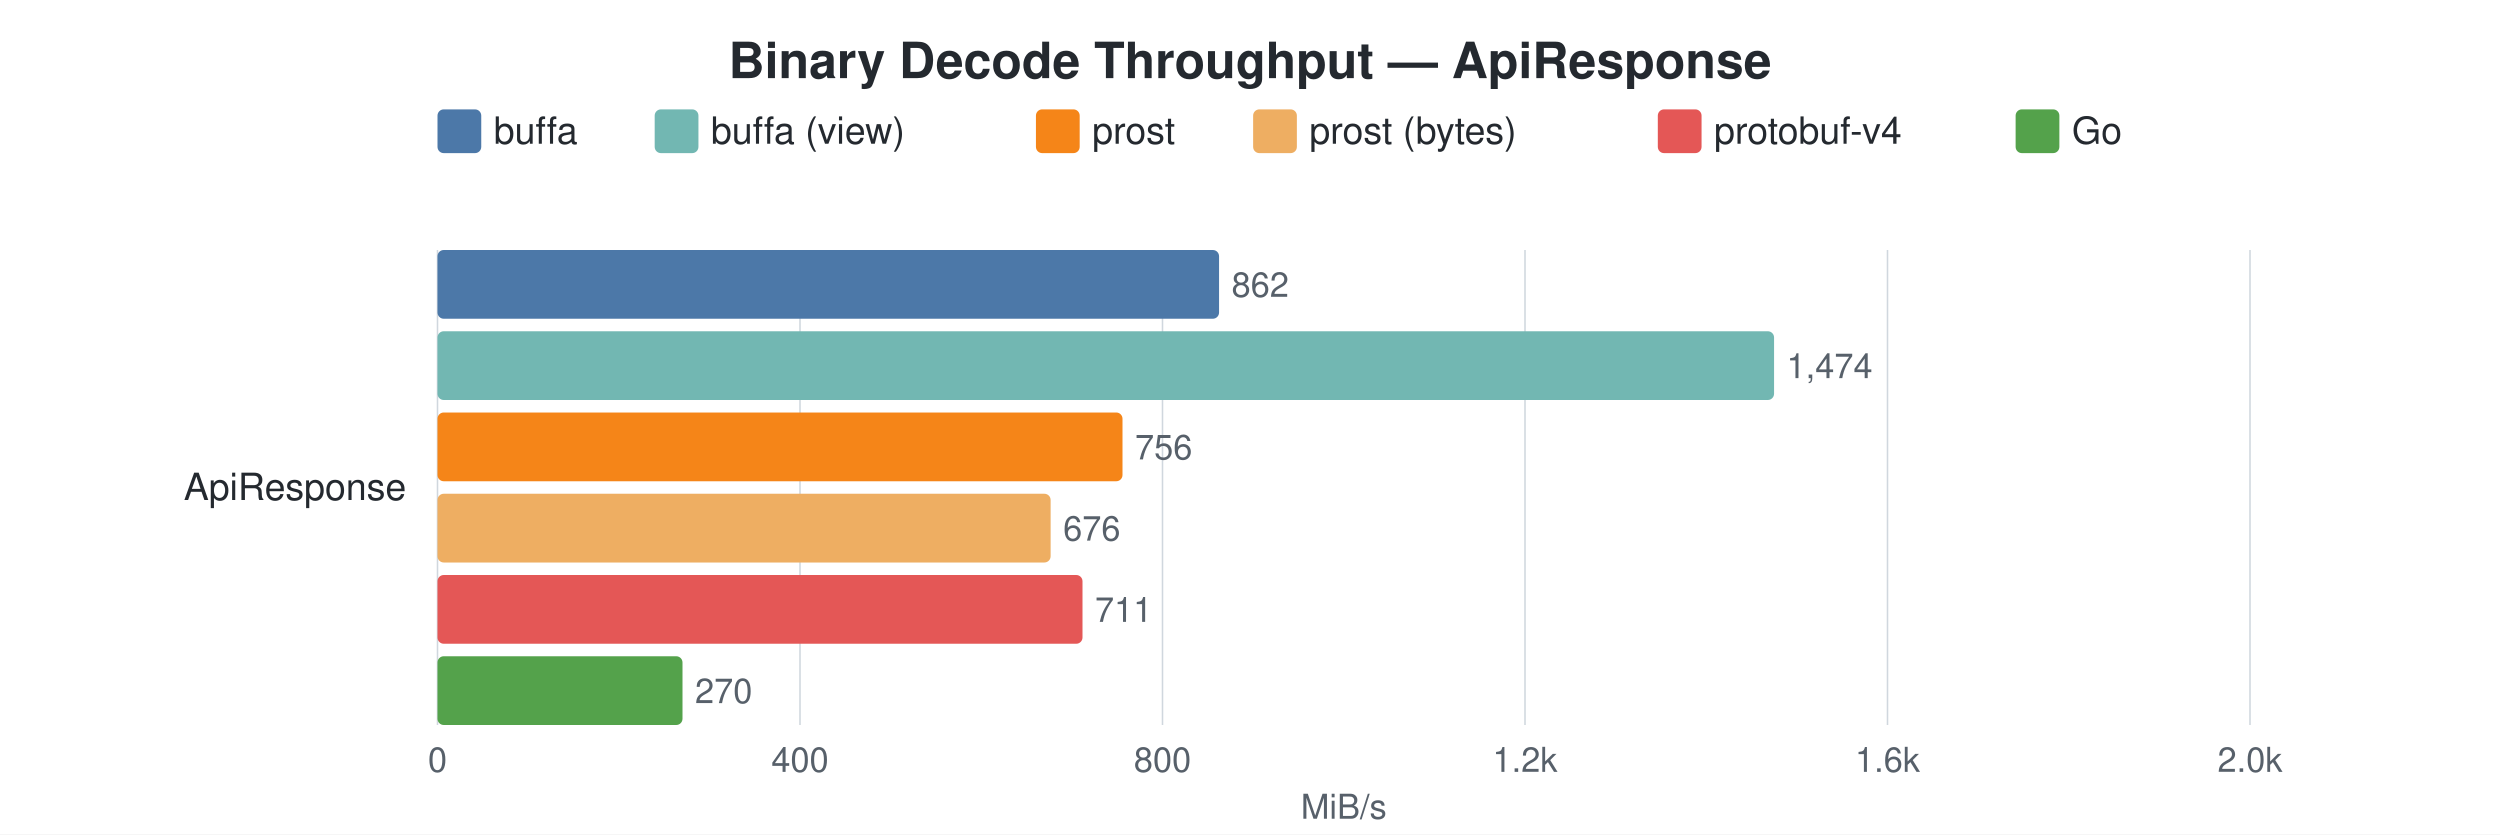
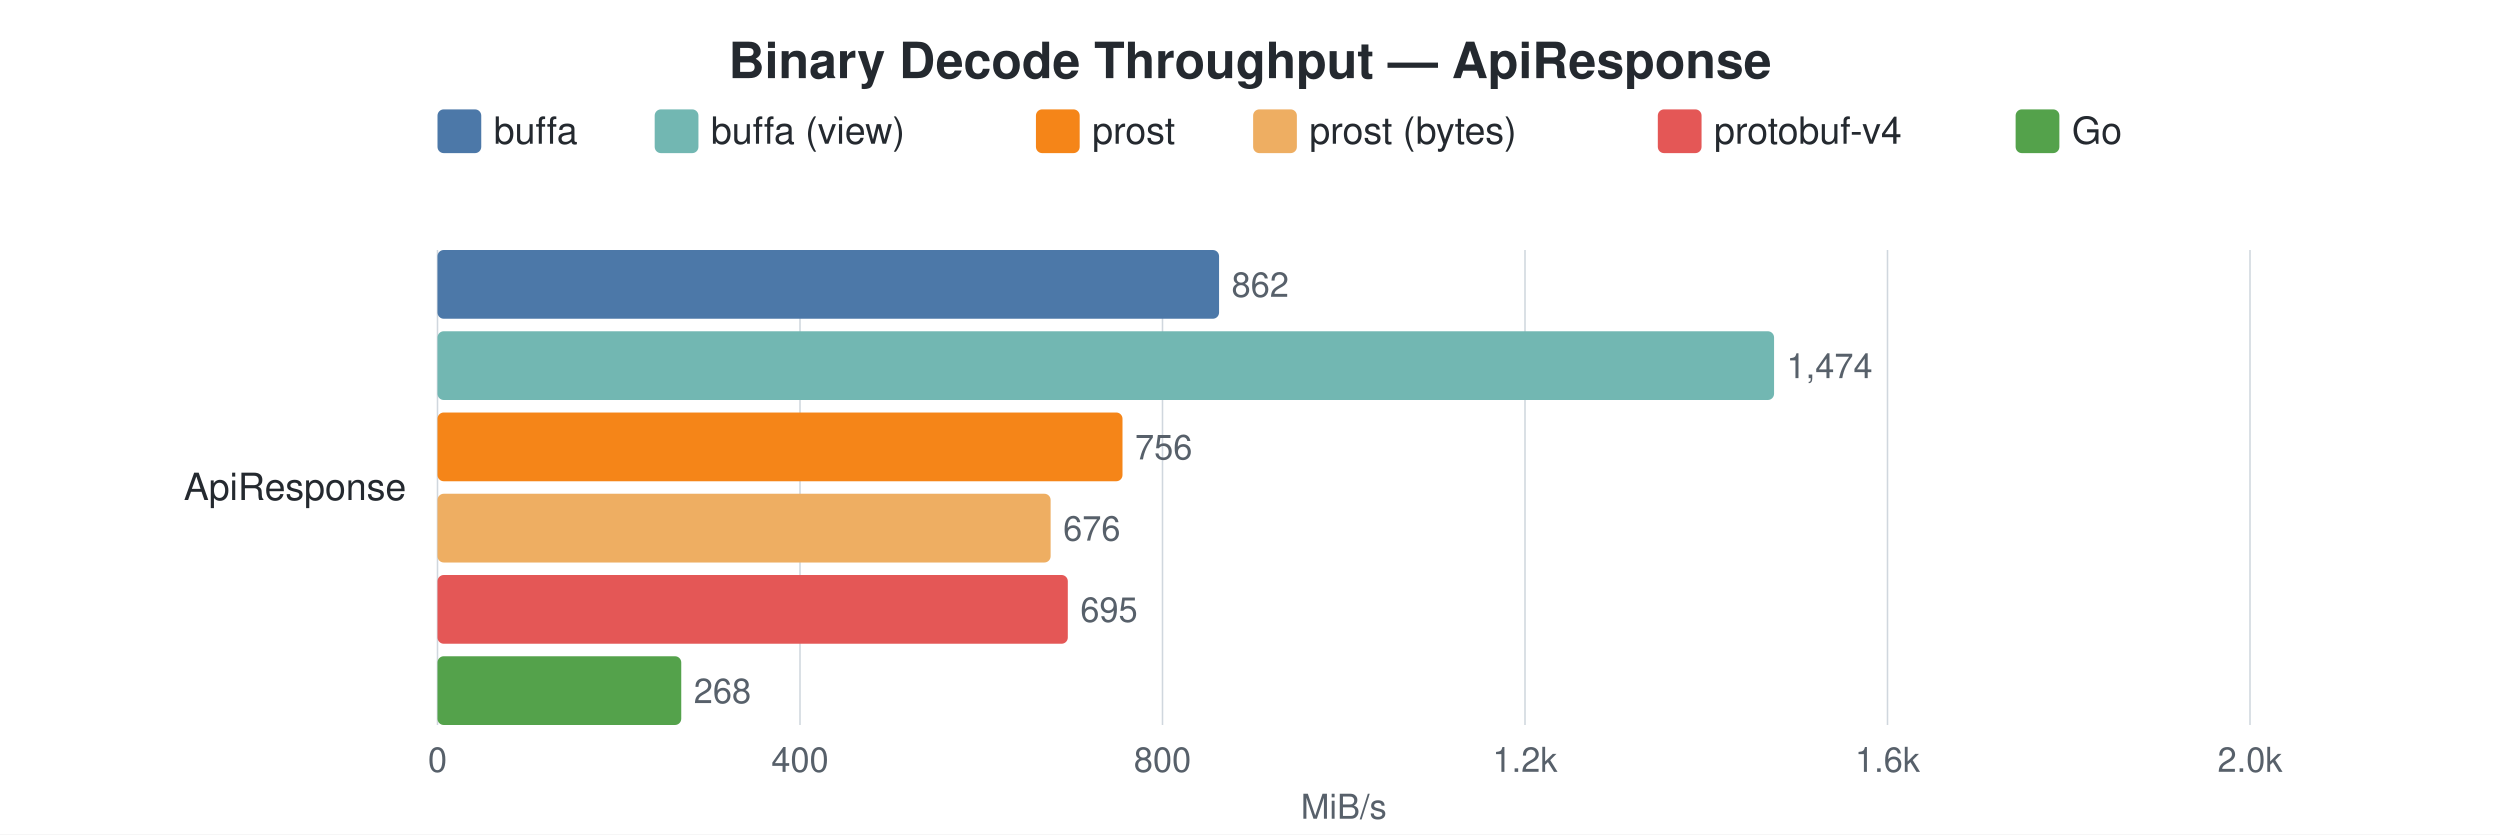
<svg xmlns="http://www.w3.org/2000/svg" width="800" height="267" viewBox="0 0 800 267">
  <style>
    text { font-family: -apple-system, BlinkMacSystemFont, "Segoe UI", Helvetica, Arial, sans-serif; }
    .title { font-size: 16px; font-weight: 600; fill: #24292f; }
    .label { font-size: 12px; fill: #24292f; }
    .value { font-size: 11px; fill: #57606a; }
    .axis-label { font-size: 11px; fill: #57606a; }
    .legend-text { font-size: 12px; fill: #24292f; }
    .grid { stroke: #d0d7de; stroke-width: 0.5; }
  </style>
  <rect width="100%" height="100%" fill="white" />
  <text x="400.0" y="25" text-anchor="middle" class="title">Binary Decode Throughput — ApiResponse</text>
  <rect x="140" y="35" width="14" height="14" rx="2" fill="#4C78A8" />
  <text x="158" y="46" class="legend-text">buffa</text>
  <rect x="209.5" y="35" width="14" height="14" rx="2" fill="#72B7B2" />
  <text x="227.5" y="46" class="legend-text">buffa (view)</text>
  <rect x="331.5" y="35" width="14" height="14" rx="2" fill="#F58518" />
  <text x="349.5" y="46" class="legend-text">prost</text>
  <rect x="401.0" y="35" width="14" height="14" rx="2" fill="#EEAE62" />
  <text x="419.0" y="46" class="legend-text">prost (bytes)</text>
  <rect x="530.5" y="35" width="14" height="14" rx="2" fill="#E45756" />
  <text x="548.5" y="46" class="legend-text">protobuf-v4</text>
  <rect x="645.0" y="35" width="14" height="14" rx="2" fill="#54A24B" />
  <text x="663.0" y="46" class="legend-text">Go</text>
  <line x1="140.0" y1="80" x2="140.0" y2="232" class="grid" />
  <text x="140.0" y="247" text-anchor="middle" class="axis-label">0</text>
  <line x1="256.0" y1="80" x2="256.0" y2="232" class="grid" />
  <text x="256.0" y="247" text-anchor="middle" class="axis-label">400</text>
  <line x1="372.0" y1="80" x2="372.0" y2="232" class="grid" />
  <text x="372.0" y="247" text-anchor="middle" class="axis-label">800</text>
  <line x1="488.0" y1="80" x2="488.0" y2="232" class="grid" />
  <text x="488.0" y="247" text-anchor="middle" class="axis-label">1.2k</text>
  <line x1="604.0" y1="80" x2="604.0" y2="232" class="grid" />
  <text x="604.0" y="247" text-anchor="middle" class="axis-label">1.6k</text>
  <line x1="720.0" y1="80" x2="720.0" y2="232" class="grid" />
  <text x="720.0" y="247" text-anchor="middle" class="axis-label">2.0k</text>
  <text x="430.0" y="262" text-anchor="middle" class="axis-label">MiB/s</text>
  <text x="130" y="160.0" text-anchor="end" class="label">ApiResponse</text>
  <rect x="140" y="80.0" width="250.1" height="22" rx="2" fill="#4C78A8" />
  <text x="394.1" y="95.0" class="value">862</text>
  <rect x="140" y="106.0" width="427.7" height="22" rx="2" fill="#72B7B2" />
  <text x="571.7" y="121.0" class="value">1,474</text>
  <rect x="140" y="132.0" width="219.2" height="22" rx="2" fill="#F58518" />
  <text x="363.2" y="147.0" class="value">756</text>
  <rect x="140" y="158.0" width="196.2" height="22" rx="2" fill="#EEAE62" />
  <text x="340.2" y="173.0" class="value">676</text>
-   <rect x="140" y="184.0" width="206.4" height="22" rx="2" fill="#E45756" />
-   <text x="350.4" y="199.0" class="value">711</text>
-   <rect x="140" y="210.0" width="78.4" height="22" rx="2" fill="#54A24B" />
-   <text x="222.4" y="225.0" class="value">270</text>
+   <rect x="140" y="184.0" width="201.7" height="22" rx="2" fill="#E45756" />
+   <text x="345.7" y="199.0" class="value">695</text>
+   <rect x="140" y="210.0" width="78.0" height="22" rx="2" fill="#54A24B" />
+   <text x="222.0" y="225.0" class="value">268</text>
</svg>
